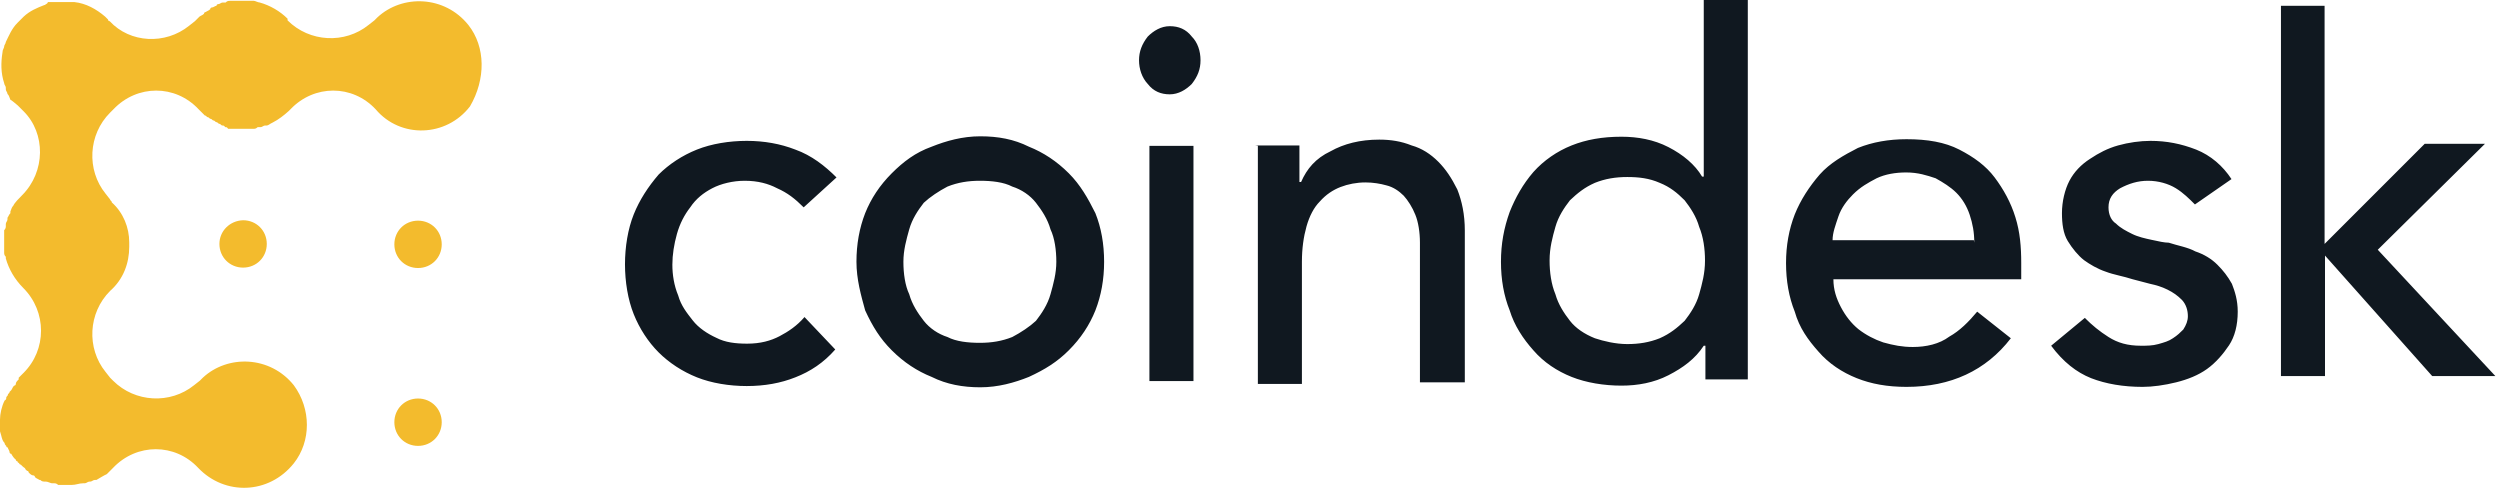
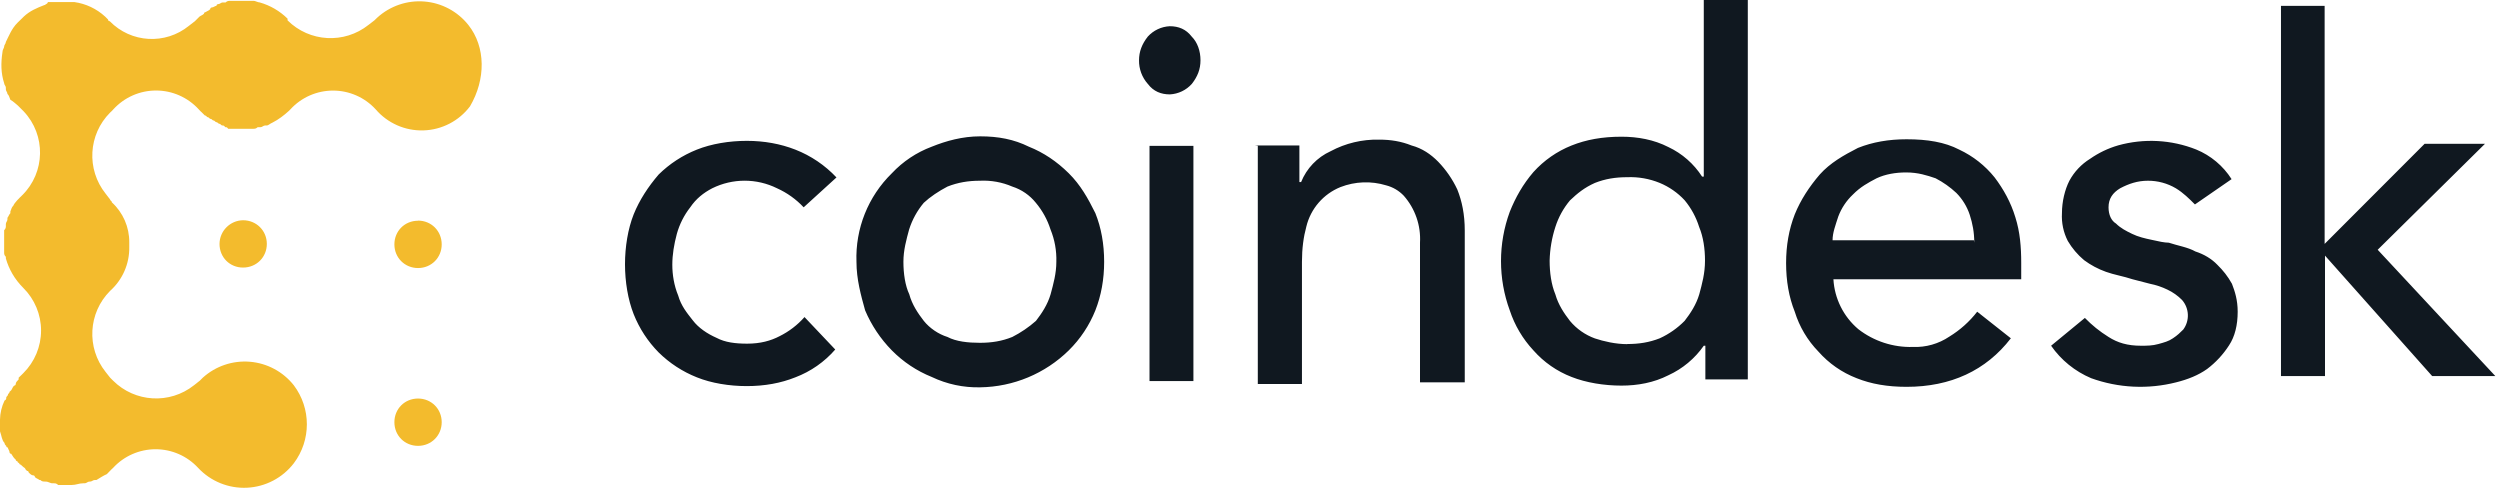
- <svg xmlns="http://www.w3.org/2000/svg" width="205" height="40" viewBox="0 0 205 40" fill="none">
-   <path d="M17.992 20.002C17.992 21.093 18.844 21.944 19.934 21.944C21.024 21.944 21.876 21.093 21.876 20.002C21.876 18.912 21.024 18.06 19.934 18.06C18.844 18.094 17.992 18.946 17.992 20.002ZM34.28 18.094C33.189 18.094 32.337 18.946 32.337 20.036C32.337 21.127 33.189 21.978 34.28 21.978C35.37 21.978 36.222 21.127 36.222 20.036C36.222 18.946 35.37 18.094 34.28 18.094ZM34.28 32.678C33.189 32.678 32.337 33.53 32.337 34.62C32.337 35.711 33.189 36.563 34.28 36.563C35.37 36.563 36.222 35.711 36.222 34.62C36.222 33.53 35.37 32.678 34.28 32.678Z" fill="#F3BB2D" />
-   <path d="M38.403 2.045C36.46 -0.375 32.985 -0.477 30.94 1.431L30.702 1.67L30.224 2.045C28.282 3.612 25.386 3.476 23.58 1.67V1.533C22.967 0.92 22.149 0.443 21.297 0.205C21.161 0.205 20.922 0.068 20.82 0.068H18.878C18.741 0.068 18.639 0.068 18.503 0.205H18.264C18.128 0.205 18.026 0.341 17.889 0.341C17.889 0.341 17.753 0.341 17.753 0.477C17.617 0.477 17.515 0.613 17.378 0.613C17.378 0.613 17.242 0.613 17.242 0.75C17.106 0.886 17.003 0.886 16.867 0.988C16.867 0.988 16.731 0.988 16.731 1.125C16.595 1.261 16.492 1.261 16.356 1.363L16.22 1.499L15.981 1.738L15.504 2.113C13.562 3.68 10.665 3.544 8.996 1.738C8.996 1.738 8.86 1.738 8.86 1.602L8.621 1.363C7.905 0.75 7.054 0.273 6.099 0.17H3.919C3.919 0.307 3.782 0.307 3.68 0.409H3.646C3.033 0.648 2.453 0.886 1.942 1.363L1.806 1.499L1.431 1.874C0.954 2.351 0.716 2.965 0.477 3.442C0.477 3.578 0.341 3.68 0.341 3.816C0.341 3.953 0.204 4.055 0.204 4.294C0.068 5.145 0.068 5.997 0.341 6.815C0.341 6.951 0.477 7.054 0.477 7.19V7.326C0.477 7.463 0.613 7.565 0.613 7.701C0.75 7.837 0.75 7.94 0.852 8.178C1.09 8.314 1.329 8.553 1.465 8.655L1.704 8.894L1.942 9.132C3.748 10.938 3.748 14.073 1.806 16.015C1.567 16.254 1.193 16.629 1.09 16.867C0.954 17.003 0.954 17.106 0.852 17.344V17.481C0.716 17.617 0.716 17.719 0.613 17.855V17.992C0.613 18.128 0.477 18.23 0.477 18.366V18.503C0.477 18.639 0.477 18.741 0.341 18.878V20.684C0.341 20.82 0.341 20.922 0.477 21.058V21.195C0.716 22.047 1.193 22.898 1.908 23.614C3.85 25.556 3.85 28.691 1.908 30.599L1.772 30.736L1.533 30.974V31.111C1.397 31.247 1.295 31.349 1.295 31.485C1.295 31.485 1.295 31.622 1.159 31.622C1.022 31.758 1.022 31.86 0.92 31.997L0.784 32.133C0.784 32.269 0.647 32.269 0.647 32.371C0.647 32.474 0.511 32.508 0.511 32.61C0.511 32.746 0.511 32.746 0.375 32.848C0.136 33.325 0 33.939 0 34.416V35.37C0.136 35.745 0.136 36.086 0.375 36.324C0.375 36.46 0.511 36.563 0.511 36.563C0.511 36.563 0.511 36.699 0.647 36.699C0.647 36.835 0.784 36.937 0.784 37.074C0.784 37.074 0.784 37.21 0.92 37.21C1.056 37.449 1.159 37.585 1.295 37.687C1.295 37.687 1.295 37.823 1.431 37.823C1.431 37.823 1.431 37.96 1.567 37.96C1.567 38.096 1.704 38.096 1.704 38.096L1.84 38.232C1.976 38.368 2.079 38.369 2.079 38.471L2.215 38.607C2.215 38.607 2.351 38.607 2.351 38.743C2.487 38.88 2.59 38.982 2.726 38.982C2.726 38.982 2.862 38.982 2.862 39.118C2.999 39.255 3.101 39.255 3.237 39.357H3.305C3.442 39.493 3.544 39.493 3.782 39.493C3.919 39.493 4.157 39.629 4.259 39.629H4.396C4.532 39.629 4.634 39.629 4.771 39.766H5.861C6.236 39.766 6.474 39.629 6.815 39.629H6.951C7.088 39.629 7.19 39.493 7.326 39.493H7.394C7.531 39.493 7.633 39.357 7.769 39.357H7.905C8.144 39.22 8.519 38.982 8.757 38.88L9.132 38.505L9.268 38.368C11.211 36.324 14.346 36.324 16.254 38.368C18.435 40.652 22.047 40.549 24.091 37.994C25.522 36.188 25.522 33.53 24.091 31.588C22.149 29.168 18.673 29.066 16.629 30.974L16.39 31.213L15.913 31.588C13.971 33.155 11.074 33.019 9.268 31.213L9.03 30.974L8.655 30.497C7.088 28.555 7.224 25.659 9.03 23.853C10.12 22.898 10.597 21.57 10.597 20.241V19.866C10.597 18.673 10.12 17.447 9.166 16.595C9.166 16.458 9.03 16.458 9.03 16.356L8.655 15.879C7.088 13.937 7.224 11.04 9.03 9.234L9.166 9.098L9.302 8.962C11.245 6.917 14.38 6.917 16.288 8.962L16.424 9.098L16.561 9.234L16.799 9.473C16.935 9.473 16.935 9.609 17.038 9.609C17.14 9.609 17.174 9.746 17.276 9.746C17.378 9.746 17.412 9.882 17.515 9.882C17.617 9.882 17.651 10.018 17.753 10.018C17.855 10.018 17.889 10.154 17.992 10.154C18.094 10.154 18.128 10.291 18.23 10.291C18.332 10.291 18.366 10.291 18.469 10.427C18.605 10.427 18.605 10.427 18.707 10.563H20.752C20.888 10.563 20.99 10.563 21.127 10.427H21.365C21.501 10.427 21.604 10.291 21.74 10.291H21.876C22.012 10.291 22.115 10.154 22.353 10.052C22.83 9.814 23.307 9.439 23.682 9.098L23.818 8.962C25.761 6.917 28.896 6.917 30.804 8.962C32.848 11.381 36.597 11.245 38.539 8.723C39.834 6.508 39.834 3.851 38.403 2.045Z" fill="#F3BB2D" />
-   <path d="M65.901 17.003C65.186 16.288 64.572 15.811 63.721 15.436C63.005 15.061 62.153 14.823 61.063 14.823C60.108 14.823 59.12 15.061 58.405 15.436C57.689 15.811 57.076 16.288 56.599 17.003C56.122 17.617 55.747 18.332 55.508 19.184C55.27 20.036 55.134 20.888 55.134 21.706C55.134 22.524 55.27 23.41 55.611 24.227C55.849 25.079 56.326 25.659 56.803 26.272C57.28 26.885 57.996 27.362 58.745 27.703C59.461 28.078 60.313 28.18 61.267 28.18C62.358 28.18 63.209 27.942 63.925 27.567C64.641 27.192 65.356 26.715 65.969 25.999L68.491 28.657C67.537 29.747 66.447 30.463 65.22 30.94C64.027 31.417 62.698 31.656 61.233 31.656C59.802 31.656 58.337 31.417 57.144 30.94C55.951 30.463 54.861 29.747 54.009 28.896C53.157 28.044 52.442 26.953 51.965 25.761C51.488 24.568 51.249 23.103 51.249 21.672C51.249 20.241 51.488 18.775 51.965 17.583C52.442 16.39 53.157 15.3 54.009 14.312C54.861 13.46 55.951 12.744 57.144 12.267C58.337 11.79 59.802 11.551 61.233 11.551C62.664 11.551 63.993 11.79 65.22 12.267C66.549 12.744 67.639 13.596 68.593 14.55L65.901 17.003ZM74.079 21.467C74.079 22.421 74.216 23.41 74.556 24.125C74.795 24.977 75.272 25.693 75.749 26.306C76.226 26.919 76.942 27.396 77.691 27.635C78.407 28.01 79.395 28.112 80.349 28.112C81.303 28.112 82.155 27.976 83.007 27.635C83.722 27.26 84.438 26.783 84.949 26.306C85.426 25.693 85.903 24.977 86.142 24.125C86.38 23.273 86.619 22.421 86.619 21.467C86.619 20.513 86.483 19.525 86.142 18.809C85.903 17.957 85.426 17.242 84.949 16.629C84.472 16.015 83.757 15.538 83.007 15.3C82.291 14.925 81.303 14.823 80.349 14.823C79.395 14.823 78.543 14.959 77.691 15.3C76.976 15.675 76.26 16.152 75.749 16.629C75.272 17.242 74.795 17.957 74.556 18.809C74.318 19.661 74.079 20.513 74.079 21.467ZM70.229 21.467C70.229 20.036 70.467 18.707 70.944 17.48C71.421 16.288 72.137 15.197 73.125 14.209C74.079 13.255 75.067 12.505 76.396 12.028C77.589 11.551 78.918 11.177 80.383 11.177C81.848 11.177 83.143 11.415 84.37 12.028C85.563 12.505 86.653 13.221 87.641 14.209C88.595 15.163 89.209 16.254 89.822 17.48C90.299 18.673 90.537 20.002 90.537 21.467C90.537 22.898 90.299 24.227 89.822 25.454C89.345 26.647 88.629 27.737 87.641 28.725C86.687 29.679 85.699 30.293 84.37 30.906C83.177 31.383 81.848 31.758 80.383 31.758C78.952 31.758 77.623 31.519 76.396 30.906C75.204 30.429 74.113 29.713 73.125 28.725C72.171 27.771 71.558 26.783 70.944 25.454C70.604 24.227 70.229 22.898 70.229 21.467ZM94.252 31.247H97.864V11.96H94.252V31.247ZM93.4 4.941C93.4 4.225 93.638 3.612 94.115 2.999C94.592 2.522 95.206 2.147 95.921 2.147C96.637 2.147 97.25 2.385 97.727 2.999C98.204 3.476 98.443 4.191 98.443 4.941C98.443 5.691 98.204 6.27 97.727 6.883C97.25 7.36 96.637 7.735 95.921 7.735C95.206 7.735 94.592 7.497 94.115 6.883C93.638 6.372 93.4 5.656 93.4 4.941ZM102.907 11.926H106.553V14.925H106.689C107.166 13.835 107.882 12.983 109.108 12.403C110.199 11.79 111.528 11.449 113.095 11.449C114.049 11.449 114.901 11.585 115.753 11.926C116.605 12.165 117.32 12.642 117.934 13.255C118.547 13.868 119.024 14.584 119.501 15.538C119.876 16.492 120.115 17.583 120.115 18.912V31.349H116.435V19.9C116.435 19.048 116.298 18.196 116.06 17.617C115.821 17.003 115.446 16.424 115.106 16.049C114.731 15.675 114.254 15.334 113.674 15.197C113.197 15.061 112.584 14.959 111.971 14.959C111.255 14.959 110.54 15.095 109.926 15.334C109.313 15.572 108.734 15.947 108.222 16.526C107.745 17.003 107.371 17.719 107.132 18.571C106.894 19.423 106.757 20.377 106.757 21.467V31.485H103.145V11.96L102.907 11.926ZM133.438 28.214C134.392 28.214 135.244 28.078 136.096 27.737C136.948 27.362 137.527 26.885 138.14 26.306C138.617 25.693 139.094 24.977 139.333 24.125C139.571 23.273 139.81 22.421 139.81 21.365C139.81 20.411 139.674 19.423 139.333 18.605C139.094 17.753 138.617 17.038 138.14 16.424C137.527 15.811 136.948 15.334 136.096 14.993C135.244 14.618 134.392 14.516 133.438 14.516C132.484 14.516 131.632 14.652 130.78 14.993C129.928 15.368 129.349 15.845 128.736 16.424C128.259 17.038 127.782 17.753 127.543 18.605C127.304 19.457 127.066 20.309 127.066 21.365C127.066 22.319 127.202 23.307 127.543 24.125C127.782 24.977 128.259 25.693 128.736 26.306C129.213 26.919 129.928 27.396 130.78 27.737C131.496 27.976 132.484 28.214 133.438 28.214ZM143.456 31.11H139.844V28.35H139.708C138.992 29.441 138.004 30.156 136.811 30.77C135.619 31.383 134.29 31.622 132.961 31.622C131.53 31.622 130.065 31.383 128.872 30.906C127.679 30.429 126.589 29.713 125.737 28.725C124.885 27.771 124.17 26.681 123.795 25.454C123.318 24.261 123.079 22.933 123.079 21.467C123.079 20.002 123.318 18.707 123.795 17.378C124.272 16.186 124.885 15.095 125.737 14.107C126.589 13.153 127.679 12.403 128.872 11.926C130.065 11.449 131.393 11.211 132.961 11.211C134.29 11.211 135.619 11.449 136.811 12.063C138.004 12.676 138.992 13.494 139.571 14.482H139.708V0H143.32V31.11H143.456ZM161.891 19.9C161.891 19.048 161.754 18.332 161.516 17.617C161.277 16.901 160.902 16.288 160.425 15.811C159.948 15.334 159.335 14.959 158.722 14.618C158.006 14.38 157.29 14.141 156.302 14.141C155.45 14.141 154.599 14.277 153.883 14.618C153.167 14.993 152.554 15.334 151.941 15.947C151.464 16.424 150.987 17.038 150.748 17.753C150.51 18.469 150.271 19.082 150.271 19.695H161.856L161.891 19.9ZM150.339 22.898C150.339 23.75 150.578 24.466 150.952 25.181C151.327 25.897 151.804 26.51 152.384 26.987C152.997 27.465 153.713 27.839 154.428 28.078C155.28 28.316 155.996 28.453 156.847 28.453C157.938 28.453 159.028 28.214 159.846 27.601C160.698 27.124 161.414 26.408 162.129 25.556L164.889 27.737C162.845 30.395 159.948 31.724 156.336 31.724C154.769 31.724 153.44 31.485 152.247 31.008C151.055 30.531 149.964 29.816 149.112 28.828C148.261 27.873 147.545 26.885 147.17 25.556C146.693 24.364 146.455 23.035 146.455 21.57C146.455 20.138 146.693 18.809 147.17 17.583C147.647 16.39 148.363 15.3 149.215 14.312C150.067 13.357 151.157 12.744 152.35 12.131C153.542 11.654 154.871 11.415 156.336 11.415C158.04 11.415 159.471 11.654 160.664 12.267C161.856 12.88 162.845 13.596 163.56 14.55C164.276 15.504 164.889 16.595 165.264 17.821C165.639 19.014 165.741 20.241 165.741 21.57V22.898H150.339ZM179.984 16.765C179.507 16.288 179.03 15.811 178.417 15.436C177.804 15.061 176.986 14.823 176.134 14.823C175.282 14.823 174.566 15.061 173.851 15.436C173.238 15.811 172.897 16.288 172.897 17.003C172.897 17.617 173.135 18.094 173.51 18.332C173.885 18.707 174.362 18.946 174.839 19.184C175.316 19.423 175.929 19.559 176.407 19.661C177.02 19.798 177.497 19.9 177.838 19.9C178.553 20.138 179.405 20.275 180.018 20.615C180.734 20.854 181.347 21.229 181.824 21.706C182.302 22.183 182.676 22.66 183.017 23.273C183.256 23.887 183.494 24.602 183.494 25.556C183.494 26.647 183.256 27.601 182.779 28.316C182.302 29.032 181.688 29.747 180.973 30.259C180.257 30.77 179.405 31.11 178.451 31.349C177.497 31.587 176.509 31.724 175.691 31.724C174.124 31.724 172.692 31.485 171.466 31.008C170.273 30.531 169.183 29.679 168.194 28.35L170.955 26.067C171.568 26.681 172.147 27.158 172.897 27.635C173.646 28.112 174.464 28.35 175.555 28.35C176.032 28.35 176.509 28.35 176.986 28.214C177.463 28.078 177.838 27.976 178.178 27.737C178.553 27.498 178.792 27.26 179.03 27.021C179.269 26.647 179.405 26.306 179.405 25.931C179.405 25.454 179.269 24.977 178.928 24.602C178.553 24.227 178.213 23.989 177.735 23.75C177.258 23.512 176.781 23.375 176.304 23.273L174.873 22.898C174.158 22.66 173.306 22.524 172.692 22.285C171.977 22.047 171.363 21.672 170.886 21.331C170.409 20.956 169.932 20.377 169.557 19.764C169.183 19.15 169.08 18.332 169.08 17.48C169.08 16.526 169.319 15.538 169.694 14.823C170.069 14.107 170.648 13.494 171.397 13.017C172.113 12.54 172.829 12.165 173.681 11.926C174.532 11.688 175.487 11.551 176.338 11.551C177.667 11.551 178.86 11.79 180.087 12.267C181.279 12.744 182.267 13.596 182.983 14.686L179.984 16.765ZM187.004 0.477H190.616V20.002L198.828 11.79H203.769L194.977 20.479L204.621 30.838H199.441L190.65 20.956V30.838H187.038V0.477" fill="#101820" />
+ <svg xmlns="http://www.w3.org/2000/svg" width="205" height="40" fill="none">
+   <path fill="#F3BB2D" d="M18 20c0 1.1.84 1.94 1.93 1.94 1.1 0 1.95-.85 1.95-1.94 0-1.09-.86-1.94-1.95-1.94A1.96 1.96 0 0018 20zm16.28-1.9c-1.1 0-1.94.85-1.94 1.94 0 1.09.85 1.94 1.94 1.94 1.09 0 1.94-.85 1.94-1.94 0-1.1-.85-1.95-1.94-1.95zm0 14.58c-1.1 0-1.94.85-1.94 1.94 0 1.1.85 1.94 1.94 1.94 1.09 0 1.94-.85 1.94-1.94 0-1.09-.85-1.94-1.94-1.94z" />
+   <path fill="#F3BB2D" d="M38.4 2.04a5.13 5.13 0 00-7.46-.6l-.24.23-.48.37a5 5 0 01-6.64-.37v-.14A5.32 5.32 0 0021.3.2c-.14 0-.38-.13-.48-.13h-1.94c-.14 0-.24 0-.38.13h-.24c-.13 0-.23.14-.37.14 0 0-.14 0-.14.14-.13 0-.24.13-.37.13 0 0-.14 0-.14.14-.13.14-.24.14-.37.24 0 0-.14 0-.14.13-.14.14-.24.14-.37.24l-.14.14-.24.24-.48.37A4.82 4.82 0 019 1.74s-.14 0-.14-.14l-.24-.24A4.7 4.7 0 006.1.17H3.92c0 .14-.14.14-.24.24h-.03c-.62.24-1.2.48-1.7.95l-.14.14-.38.37c-.48.48-.71 1.1-.95 1.57 0 .14-.14.24-.14.38 0 .13-.14.24-.14.47-.13.86-.13 1.7.14 2.53 0 .13.14.23.14.37v.14c0 .13.13.23.13.37.14.14.14.24.24.48.24.13.48.37.62.48l.23.23.24.24a4.92 4.92 0 01-.13 6.89c-.24.23-.62.6-.72.85-.14.13-.14.24-.24.47v.14c-.13.14-.13.24-.24.38v.13c0 .14-.13.24-.13.38v.13c0 .14 0 .24-.14.38v1.8c0 .14 0 .24.14.38v.13c.24.86.71 1.7 1.43 2.42a4.92 4.92 0 010 6.99l-.14.14-.24.23v.14c-.13.14-.24.24-.24.38 0 0 0 .13-.13.13-.14.14-.14.24-.24.38l-.14.13c0 .14-.13.14-.13.24 0 .1-.14.14-.14.24 0 .14 0 .14-.14.24A3.77 3.77 0 000 34.42v.95c.14.37.14.72.37.95 0 .14.14.24.14.24s0 .14.14.14c0 .14.13.24.13.37 0 0 0 .14.14.14.14.24.24.37.37.48 0 0 0 .13.14.13 0 0 0 .14.14.14 0 .14.13.14.13.14l.14.13c.14.14.24.14.24.24l.13.14s.14 0 .14.13c.14.14.24.24.38.24 0 0 .13 0 .13.14.14.13.24.13.38.24h.07c.13.13.23.13.47.13.14 0 .38.14.48.14h.14c.13 0 .23 0 .37.14h1.1c.37 0 .6-.14.95-.14h.13c.14 0 .24-.14.38-.14h.06c.14 0 .24-.13.38-.13h.14c.23-.14.6-.38.85-.48l.37-.38.14-.13a4.74 4.74 0 016.98 0 5.15 5.15 0 007.84-.38 5.31 5.31 0 000-6.4 5.13 5.13 0 00-7.46-.62l-.24.24-.48.38a5 5 0 01-6.64-.38l-.24-.24-.37-.47a5 5 0 01.37-6.65 4.71 4.71 0 001.57-3.6v-.38a4.4 4.4 0 00-1.43-3.28c0-.13-.14-.13-.14-.23l-.37-.48a5 5 0 01.37-6.65l.14-.13.13-.14a4.74 4.74 0 016.99 0l.13.14.14.13.24.24c.14 0 .14.14.24.14.1 0 .13.14.24.14.1 0 .13.13.23.13s.14.14.24.14c.1 0 .14.13.24.13.1 0 .14.14.24.14.1 0 .14 0 .24.14.14 0 .14 0 .24.13h2.04c.14 0 .24 0 .38-.13h.23c.14 0 .24-.14.38-.14h.14c.13 0 .23-.14.47-.24.48-.24.96-.61 1.33-.95l.14-.14a4.74 4.74 0 016.98 0 4.97 4.97 0 007.74-.24c1.3-2.21 1.3-4.87-.14-6.68z" />
+   <path fill="#101820" d="M65.9 17a6.81 6.81 0 00-2.18-1.56 5.99 5.99 0 00-5.32 0c-.71.37-1.32.85-1.8 1.56a6.25 6.25 0 00-1.1 2.18c-.23.86-.37 1.7-.37 2.53 0 .81.14 1.7.48 2.52.24.85.72 1.43 1.2 2.04.47.62 1.19 1.1 1.94 1.43.71.38 1.56.48 2.52.48 1.09 0 1.94-.24 2.65-.61A6.7 6.7 0 0065.97 26l2.52 2.66a8.17 8.17 0 01-3.27 2.28c-1.2.48-2.52.72-3.99.72-1.43 0-2.9-.24-4.09-.72a9.43 9.43 0 01-3.13-2.04 9.43 9.43 0 01-2.05-3.14c-.47-1.2-.71-2.66-.71-4.09 0-1.43.24-2.9.71-4.09.48-1.19 1.2-2.28 2.05-3.27a9.43 9.43 0 013.13-2.04c1.2-.48 2.66-.72 4.1-.72 1.42 0 2.75.24 3.98.72a9.25 9.25 0 013.37 2.28L65.9 17zm8.18 4.47c0 .95.14 1.94.48 2.66.23.85.71 1.56 1.19 2.18.48.6 1.2 1.09 1.94 1.32.72.38 1.7.48 2.66.48.95 0 1.8-.13 2.66-.48a9.26 9.26 0 001.94-1.32c.48-.62.95-1.33 1.2-2.18.23-.86.47-1.7.47-2.66a6.5 6.5 0 00-.48-2.66 6.42 6.42 0 00-1.2-2.18 4.07 4.07 0 00-1.93-1.33 5.98 5.98 0 00-2.66-.48c-.95 0-1.8.14-2.66.48-.71.37-1.43.85-1.94 1.33a6.42 6.42 0 00-1.2 2.18c-.23.85-.47 1.7-.47 2.66zm-3.85 0a9.66 9.66 0 012.9-7.26 8.63 8.63 0 013.27-2.18c1.19-.48 2.52-.85 3.98-.85 1.47 0 2.76.24 3.99.85 1.2.48 2.28 1.2 3.27 2.18.96.95 1.57 2.04 2.18 3.27.48 1.2.72 2.52.72 3.99 0 1.43-.24 2.76-.72 3.98a9.66 9.66 0 01-2.18 3.28 10.57 10.57 0 01-7.26 3.03 8.74 8.74 0 01-3.98-.85 9.66 9.66 0 01-3.27-2.18 10.57 10.57 0 01-2.19-3.28c-.34-1.22-.71-2.55-.71-3.98zm24.02 9.78h3.61V11.96h-3.6v19.29zm-.85-26.3c0-.72.24-1.34.72-1.95a2.6 2.6 0 011.8-.85c.72 0 1.33.24 1.8.85.48.48.72 1.2.72 1.94 0 .75-.24 1.33-.71 1.94a2.6 2.6 0 01-1.8.86c-.72 0-1.34-.24-1.81-.86a2.85 2.85 0 01-.72-1.94zm9.5 6.98h3.65v3h.14a4.71 4.71 0 012.42-2.53 8.03 8.03 0 013.98-.95c.96 0 1.81.14 2.66.48.86.23 1.57.71 2.18 1.33a8.41 8.41 0 011.57 2.28c.38.95.61 2.04.61 3.37v12.44h-3.67V19.9a5.36 5.36 0 00-1.33-3.85 3.04 3.04 0 00-1.44-.85 5.74 5.74 0 00-3.75.14 4.68 4.68 0 00-2.8 3.24c-.23.84-.36 1.8-.36 2.89v10.02h-3.62V11.96l-.23-.03zm30.54 16.28c.95 0 1.8-.13 2.66-.47a6.87 6.87 0 002.04-1.43c.48-.62.95-1.33 1.2-2.18.23-.86.47-1.7.47-2.77 0-.95-.14-1.94-.48-2.75a6.43 6.43 0 00-1.19-2.19A5.83 5.83 0 00136.1 15a6.35 6.35 0 00-2.66-.47c-.96 0-1.8.13-2.66.47-.85.38-1.43.85-2.04 1.43a6.43 6.43 0 00-1.2 2.18 9.7 9.7 0 00-.47 2.76c0 .96.13 1.95.47 2.77.24.85.72 1.56 1.2 2.18a4.8 4.8 0 002.04 1.43c.72.24 1.7.47 2.66.47zm10.02 2.9h-3.62v-2.76h-.13a7.2 7.2 0 01-2.9 2.42c-1.2.61-2.52.85-3.85.85-1.43 0-2.9-.24-4.09-.71a8.03 8.03 0 01-3.13-2.18 8.88 8.88 0 01-1.94-3.28 11.73 11.73 0 010-8.08c.47-1.18 1.09-2.27 1.94-3.26a8.4 8.4 0 013.13-2.18c1.2-.48 2.52-.72 4.1-.72 1.32 0 2.65.24 3.84.85a6.66 6.66 0 012.76 2.42h.14V0h3.61v31.11h.14zm18.43-11.21c0-.85-.14-1.57-.37-2.28a4.6 4.6 0 00-1.1-1.8 7.63 7.63 0 00-1.7-1.2c-.71-.24-1.43-.48-2.42-.48-.85 0-1.7.14-2.42.48-.71.37-1.33.71-1.94 1.33a4.8 4.8 0 00-1.2 1.8c-.23.72-.47 1.33-.47 1.95h11.59l.03.2zm-11.55 3a5.79 5.79 0 002.04 4.09 6.97 6.97 0 004.47 1.46 5 5 0 003-.85 8.5 8.5 0 002.28-2.04l2.76 2.18c-2.04 2.65-4.94 3.98-8.55 3.98-1.57 0-2.9-.23-4.1-.71a8.04 8.04 0 01-3.13-2.18 8.14 8.14 0 01-1.94-3.27c-.48-1.2-.71-2.53-.71-3.99 0-1.43.23-2.76.71-3.99.48-1.19 1.2-2.28 2.05-3.27.85-.95 1.94-1.57 3.13-2.18 1.2-.48 2.52-.71 3.99-.71 1.7 0 3.13.23 4.32.85a8.15 8.15 0 012.9 2.28c.72.95 1.33 2.04 1.7 3.27.38 1.2.48 2.42.48 3.75v1.33h-15.4zm29.64-6.14c-.47-.47-.95-.95-1.56-1.32a4.47 4.47 0 00-2.29-.62c-.85 0-1.56.24-2.28.62-.61.37-.95.85-.95 1.56 0 .62.23 1.1.61 1.33.38.38.85.62 1.33.85.48.24 1.09.38 1.57.48.61.14 1.09.24 1.43.24.71.24 1.56.37 2.18.72.71.23 1.33.6 1.8 1.09.48.47.86.95 1.2 1.56.24.62.47 1.33.47 2.29 0 1.09-.23 2.04-.71 2.76a7.54 7.54 0 01-1.8 1.94c-.72.51-1.57.85-2.53 1.09a11.88 11.88 0 01-6.98-.34 7.62 7.62 0 01-3.28-2.66l2.77-2.28c.6.61 1.19 1.09 1.94 1.56.75.48 1.56.72 2.66.72.47 0 .95 0 1.43-.14.47-.13.85-.23 1.19-.47.37-.24.61-.48.85-.72a1.94 1.94 0 00-.1-2.42 4.22 4.22 0 00-1.2-.85 5.9 5.9 0 00-1.43-.48l-1.43-.37c-.71-.24-1.56-.38-2.18-.61a6.92 6.92 0 01-1.8-.96 6.1 6.1 0 01-1.33-1.57 4.44 4.44 0 01-.48-2.28c0-.95.24-1.94.61-2.66a4.8 4.8 0 011.7-1.8 7.85 7.85 0 012.3-1.1 10.05 10.05 0 016.4.34 6.26 6.26 0 012.9 2.43l-3 2.07zM187 .48h3.62V20l8.2-8.21h4.95l-8.8 8.69 9.65 10.36h-5.18l-8.79-9.88v9.88h-3.61V.48" />
</svg>
